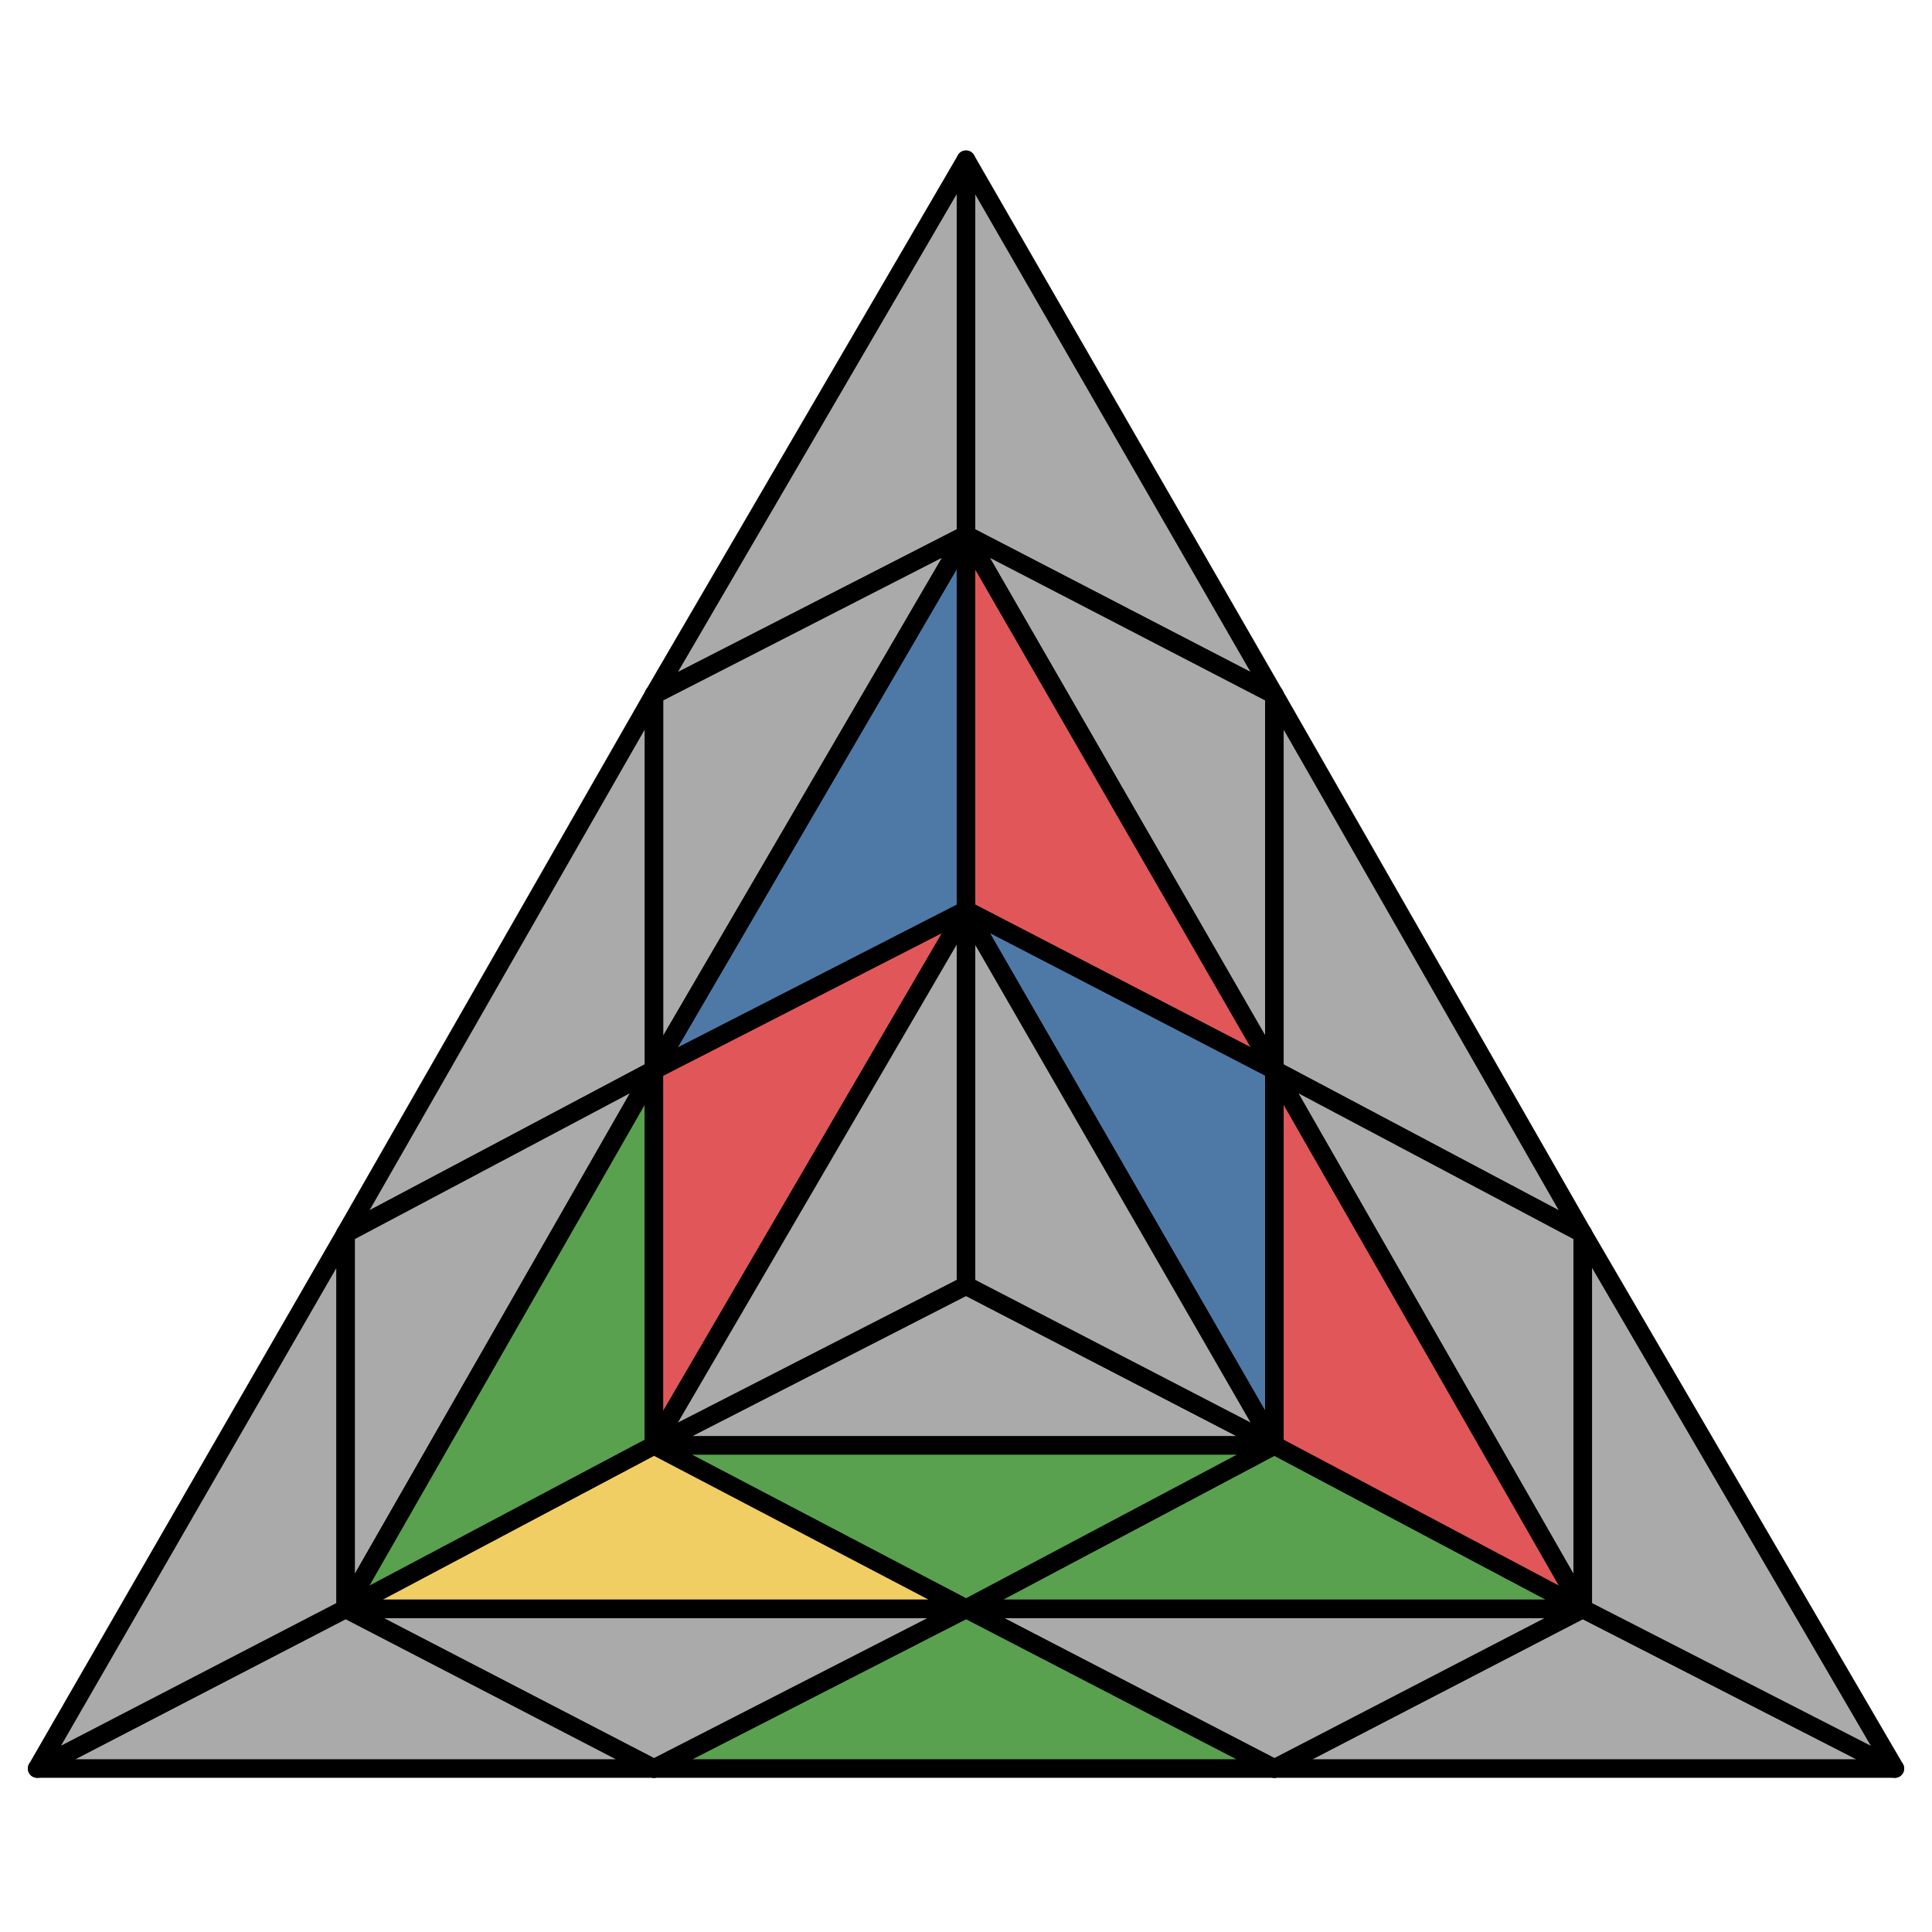
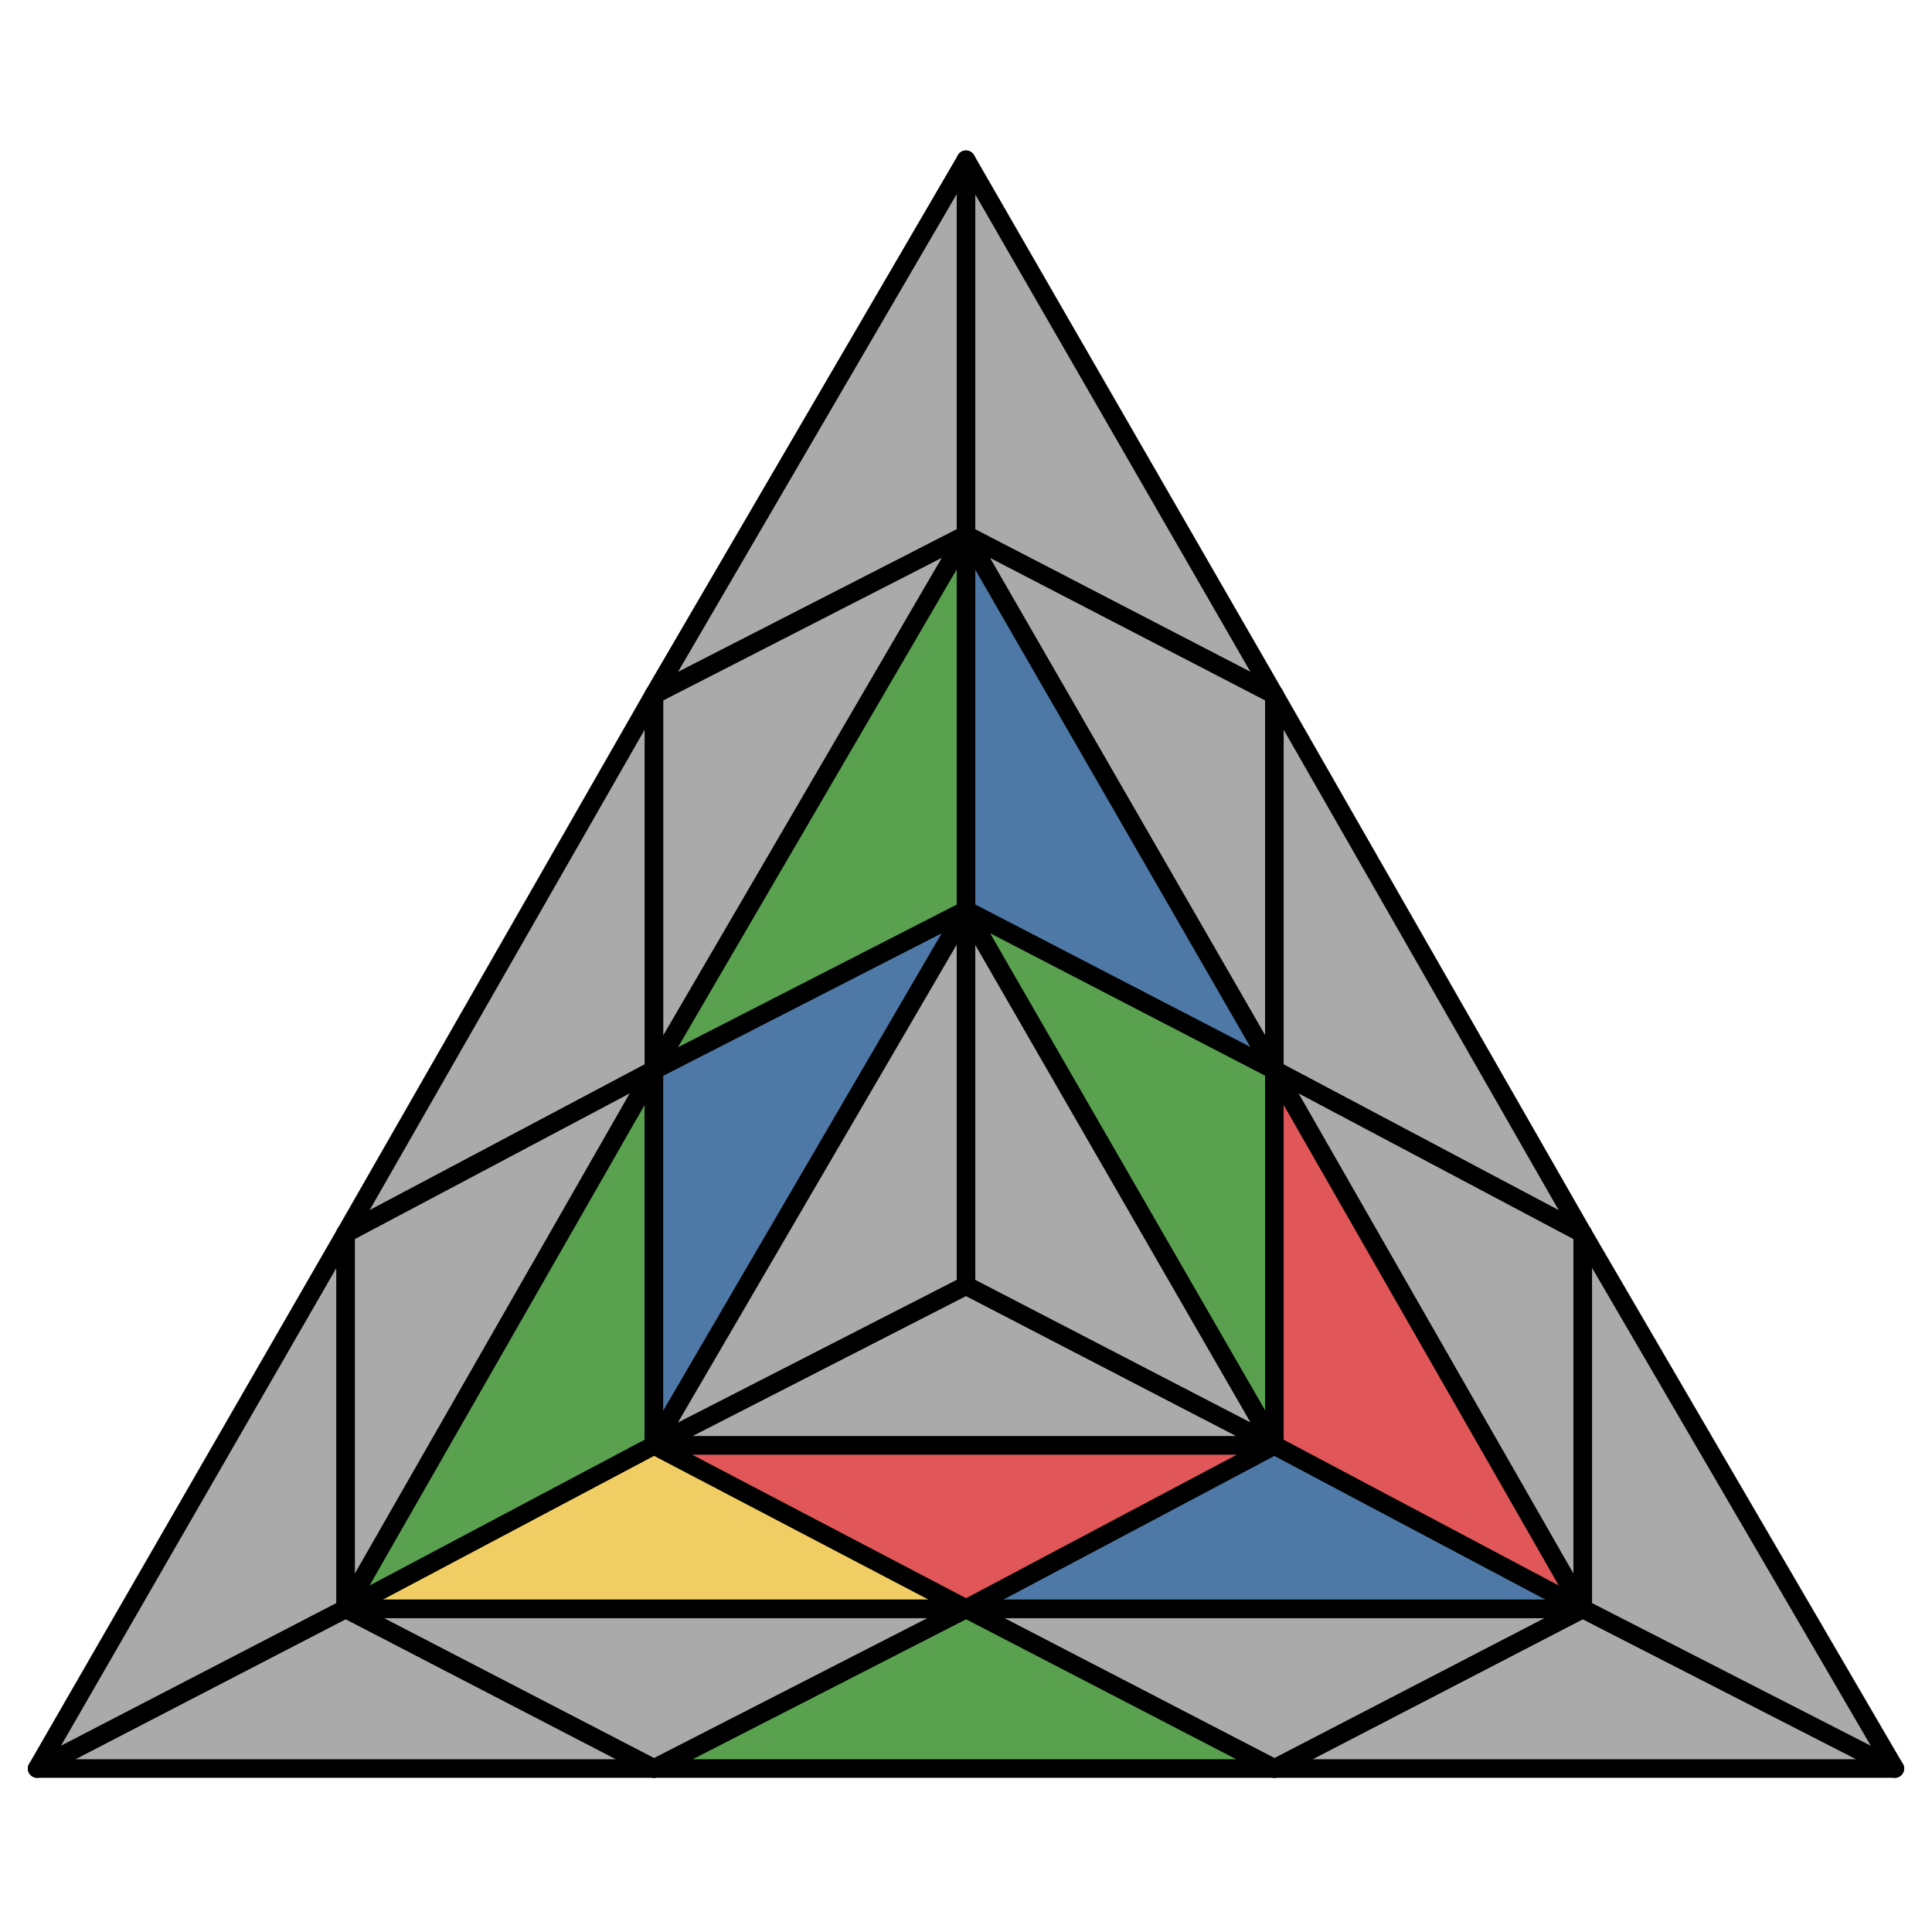
<svg xmlns="http://www.w3.org/2000/svg" id="31" viewBox="0 0 520 520">
  <style>
polygon { stroke: black; stroke-width: 5px; stroke-linejoin: round;}
.green {fill: #59a14f;}
.red {fill: #e15759;}
.blue {fill: #4e79a7;}
.yellow {fill: #f1ce63;}
.grey {fill: #aaa;}
</style>
  <polygon class="grey" points="343 476 426 433 510 476" />
  <polygon class="grey" points="260 433 343 476 426 433" />
  <polygon class="green" points="176 476 260 433 343 476" />
  <polygon class="grey" points="93 433 176 476 260 433" />
  <polygon class="grey" points="10 476 93 433 176 476" />
  <polygon class="grey" points="176 187 260 144 260 43" />
  <polygon class="grey" points="176 288 176 187 260 144" />
  <polygon class="grey" points="93 332 176 288 176 187" />
  <polygon class="grey" points="93 433 93 332 176 288" />
  <polygon class="grey" points="10 476 93 433 93 332" />
  <polygon class="grey" points="343 187 260 144 260 43" />
  <polygon class="grey" points="343 288 343 187 260 144" />
  <polygon class="grey" points="426 332 343 288 343 187" />
  <polygon class="grey" points="426 433 426 332 343 288" />
  <polygon class="grey" points="426 433 510 476 426 332" />
-   <polygon class="green" points="426 433 343 389 260 433" />
-   <polygon class="green" points="260 433 176 389 343 389" />
+   <polygon class="blue" points="426 433 343 389 260 433" />
+   <polygon class="red" points="260 433 176 389 343 389" />
  <polygon class="yellow" points="93 433 176 389 260 433" />
  <polygon class="green" points="176 288 93 433 176 389" />
-   <polygon class="red" points="176 288 260 245 176 389" />
-   <polygon class="blue" points="176 288 260 144 260 245" />
-   <polygon class="red" points="260 144 343 288 260 245" />
-   <polygon class="blue" points="343 288 260 245 343 389" />
+   <polygon class="blue" points="176 288 260 245 176 389" />
+   <polygon class="green" points="176 288 260 144 260 245" />
+   <polygon class="blue" points="260 144 343 288 260 245" />
+   <polygon class="green" points="343 288 260 245 343 389" />
  <polygon class="red" points="343 288 426 433 343 389" />
  <polygon class="grey" points="343 389 260 346 176 389" />
  <polygon class="grey" points="176 389 260 245 260 346" />
  <polygon class="grey" points="343 389 260 245 260 346" />
</svg>
